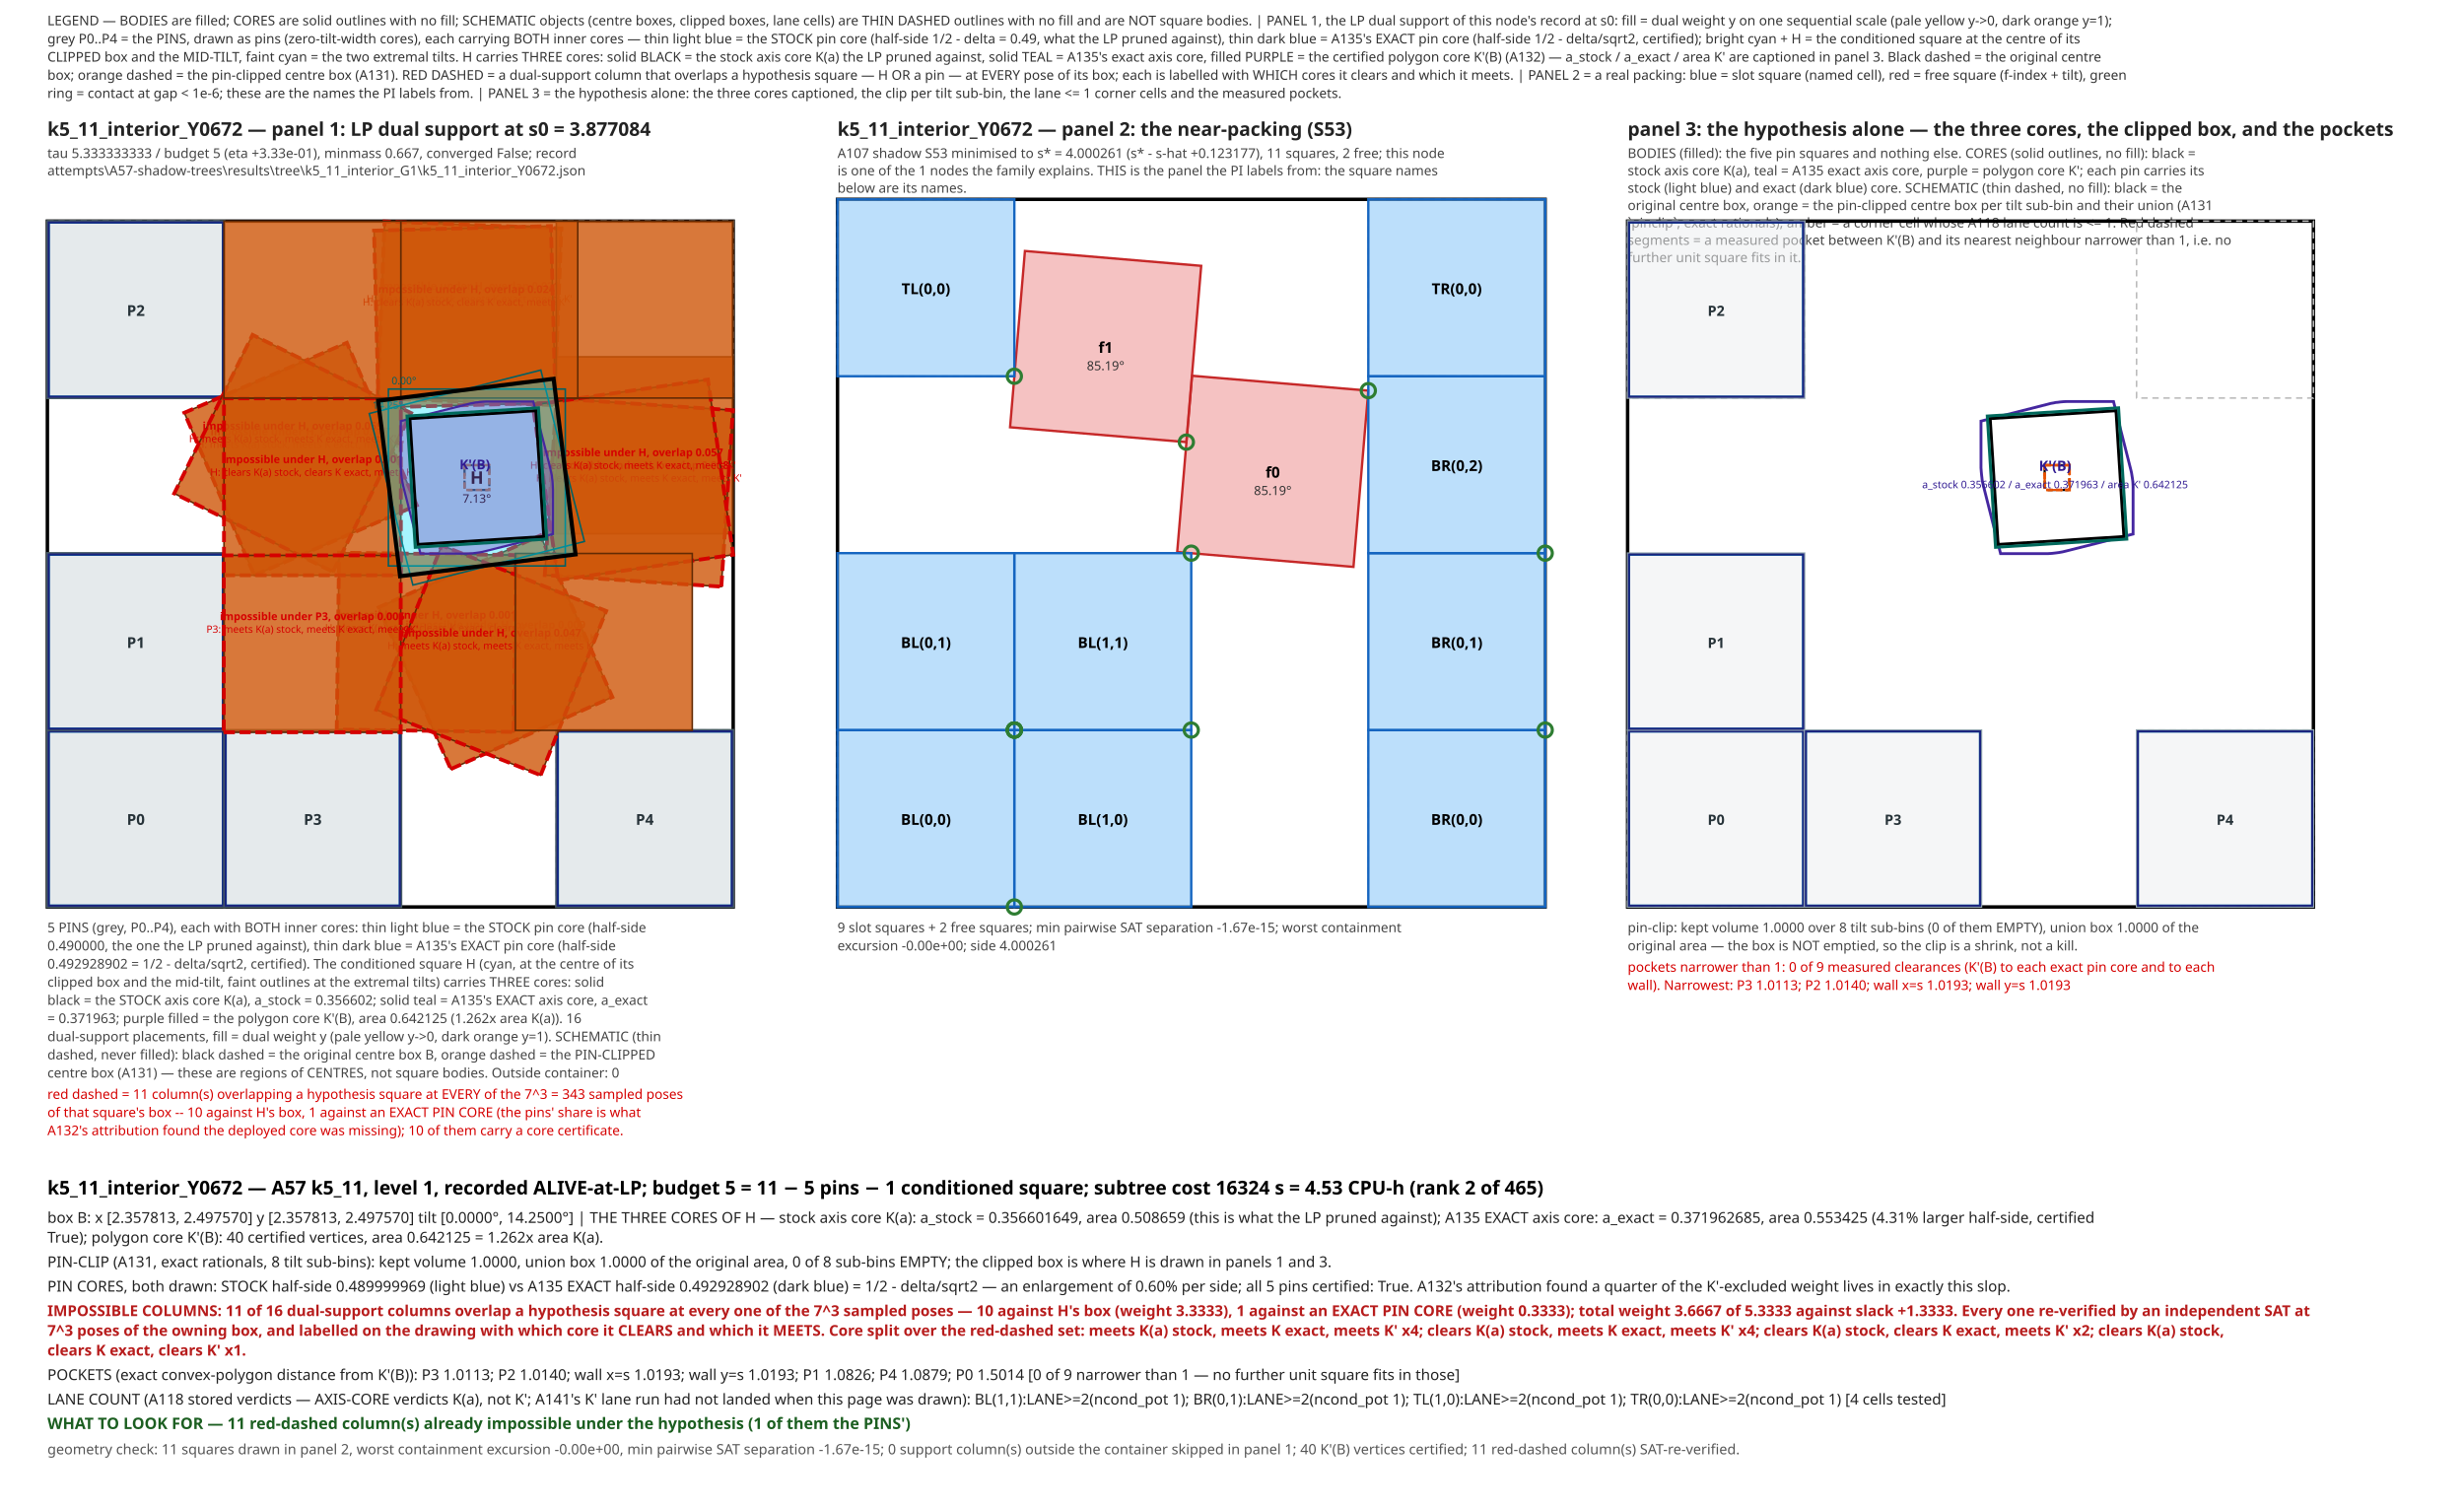
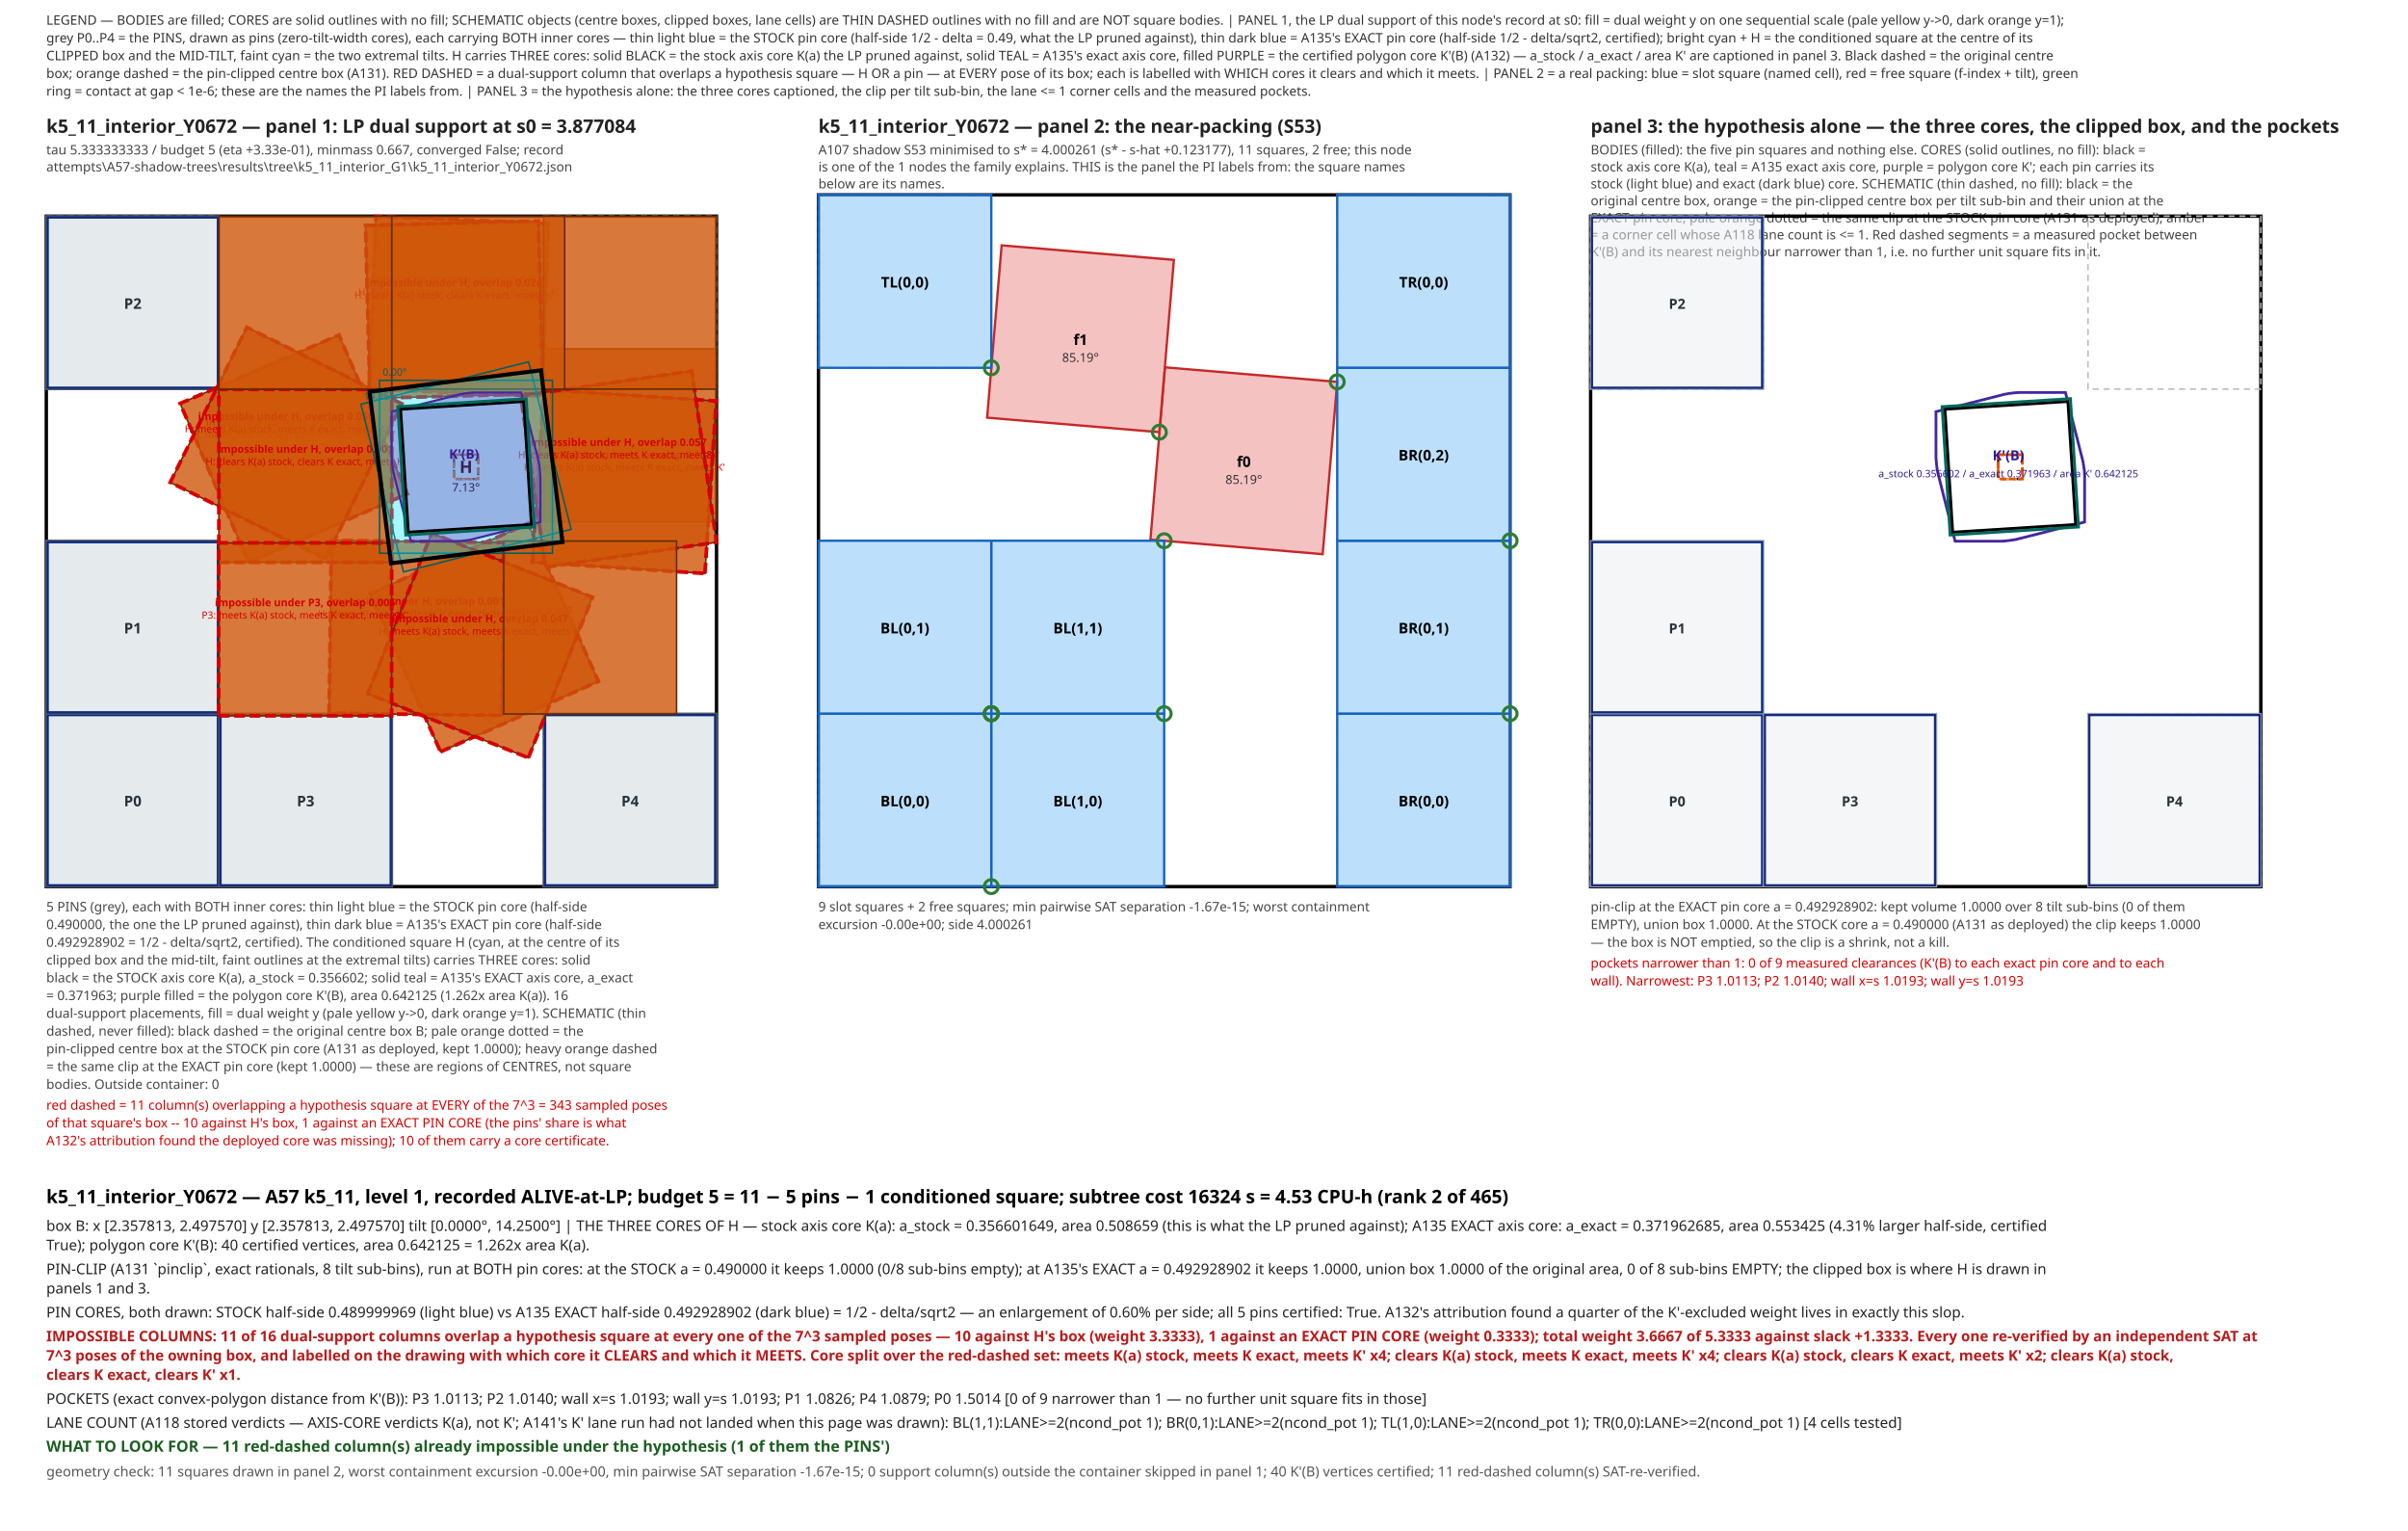
- <svg xmlns="http://www.w3.org/2000/svg" width="1560" height="955" font-family="Segoe UI, sans-serif" style="background:#fff">
+ <svg xmlns="http://www.w3.org/2000/svg" width="1560" height="991" font-family="Segoe UI, sans-serif" style="background:#fff">
  <text x="30.0" y="16.0" font-size="8.5" fill="#333" text-anchor="start">LEGEND — BODIES are filled; CORES are solid outlines with no fill; SCHEMATIC objects (centre boxes, clipped boxes, lane cells) are THIN DASHED outlines with no fill and are NOT square bodies. | PANEL 1, the LP dual support of this node's record at s0: fill = dual weight y on one sequential scale (pale yellow y-&gt;0, dark orange y=1);</text>
  <text x="30.0" y="27.5" font-size="8.5" fill="#333" text-anchor="start">grey P0..P4 = the PINS, drawn as pins (zero-tilt-width cores), each carrying BOTH inner cores — thin light blue = the STOCK pin core (half-side 1/2 - delta = 0.49, what the LP pruned against), thin dark blue = A135's EXACT pin core (half-side 1/2 - delta/sqrt2, certified); bright cyan + H = the conditioned square at the centre of its</text>
  <text x="30.0" y="39.0" font-size="8.5" fill="#333" text-anchor="start">CLIPPED box and the MID-TILT, faint cyan = the two extremal tilts. H carries THREE cores: solid BLACK = the stock axis core K(a) the LP pruned against, solid TEAL = A135's exact axis core, filled PURPLE = the certified polygon core K'(B) (A132) — a_stock / a_exact / area K' are captioned in panel 3. Black dashed = the original centre</text>
  <text x="30.0" y="50.5" font-size="8.5" fill="#333" text-anchor="start">box; orange dashed = the pin-clipped centre box (A131). RED DASHED = a dual-support column that overlaps a hypothesis square — H OR a pin — at EVERY pose of its box; each is labelled with WHICH cores it clears and which it meets. | PANEL 2 = a real packing: blue = slot square (named cell), red = free square (f-index + tilt), green</text>
  <text x="30.0" y="62.0" font-size="8.5" fill="#333" text-anchor="start">ring = contact at gap &lt; 1e-6; these are the names the PI labels from. | PANEL 3 = the hypothesis alone: the three cores captioned, the clip per tilt sub-bin, the lane &lt;= 1 corner cells and the measured pockets.</text>
  <text x="30.0" y="86.0" font-size="12" fill="#222" text-anchor="start" font-weight="bold">k5_11_interior_Y0672 — panel 1: LP dual support at s0 = 3.877084</text>
  <text x="30.0" y="100.0" font-size="8.5" fill="#444" text-anchor="start">tau 5.333333333 / budget 5 (eta +3.33e-01), minmass 0.667, converged False; record</text>
  <text x="30.0" y="111.0" font-size="8.5" fill="#444" text-anchor="start">attempts\A57-shadow-trees\results\tree\k5_11_interior_G1\k5_11_interior_Y0672.json</text>
  <rect x="30" y="140.0" width="434.2" height="434.2" fill="none" stroke="#000" stroke-width="2.2" />
  <rect x="30.0" y="462.2" width="112" height="112" fill="none" stroke="#bbb" stroke-width="1" stroke-dasharray="4,3" />
  <rect x="352.2" y="462.2" width="112" height="112" fill="none" stroke="#bbb" stroke-width="1" stroke-dasharray="4,3" />
  <rect x="30.0" y="140.0" width="112" height="112" fill="none" stroke="#bbb" stroke-width="1" stroke-dasharray="4,3" />
  <rect x="352.2" y="140.0" width="112" height="112" fill="none" stroke="#bbb" stroke-width="1" stroke-dasharray="4,3" />
  <polygon points="30.0,574.2 142.0,574.2 142.0,462.2 30.0,462.2" fill="#cfd8dc" fill-opacity="0.55" stroke="#455a64" stroke-width="1.4" />
  <polygon points="31.1,573.1 140.9,573.1 140.9,463.4 31.1,463.4" fill="none" fill-opacity="0.00" stroke="#01579b" stroke-width="1.0" />
  <polygon points="30.8,573.4 141.2,573.4 141.2,463.0 30.8,463.0" fill="none" fill-opacity="0.00" stroke="#1a237e" stroke-width="1.2" />
  <text x="86.0" y="522.2" font-size="9.5" fill="#263238" text-anchor="middle" font-weight="bold">P0</text>
  <polygon points="30.0,462.2 142.0,462.2 142.0,350.2 30.0,350.2" fill="#cfd8dc" fill-opacity="0.55" stroke="#455a64" stroke-width="1.4" />
  <polygon points="31.1,461.1 140.9,461.1 140.9,351.4 31.1,351.4" fill="none" fill-opacity="0.00" stroke="#01579b" stroke-width="1.0" />
  <polygon points="30.8,461.4 141.2,461.4 141.2,351.0 30.8,351.0" fill="none" fill-opacity="0.00" stroke="#1a237e" stroke-width="1.2" />
  <text x="86.0" y="410.2" font-size="9.5" fill="#263238" text-anchor="middle" font-weight="bold">P1</text>
  <polygon points="30.0,252.0 142.0,252.0 142.0,140.0 30.0,140.0" fill="#cfd8dc" fill-opacity="0.55" stroke="#455a64" stroke-width="1.4" />
  <polygon points="31.1,250.9 140.9,250.9 140.9,141.1 31.1,141.1" fill="none" fill-opacity="0.00" stroke="#01579b" stroke-width="1.0" />
  <polygon points="30.8,251.2 141.2,251.2 141.2,140.8 30.8,140.8" fill="none" fill-opacity="0.00" stroke="#1a237e" stroke-width="1.2" />
  <text x="86.0" y="200.0" font-size="9.5" fill="#263238" text-anchor="middle" font-weight="bold">P2</text>
  <polygon points="142.0,574.2 254.0,574.2 254.0,462.2 142.0,462.2" fill="#cfd8dc" fill-opacity="0.55" stroke="#455a64" stroke-width="1.4" />
  <polygon points="143.1,573.1 252.9,573.1 252.9,463.4 143.1,463.4" fill="none" fill-opacity="0.00" stroke="#01579b" stroke-width="1.0" />
  <polygon points="142.8,573.4 253.2,573.4 253.2,463.0 142.8,463.0" fill="none" fill-opacity="0.00" stroke="#1a237e" stroke-width="1.2" />
  <text x="198.0" y="522.2" font-size="9.5" fill="#263238" text-anchor="middle" font-weight="bold">P3</text>
  <polygon points="352.2,574.2 464.2,574.2 464.2,462.2 352.2,462.2" fill="#cfd8dc" fill-opacity="0.55" stroke="#455a64" stroke-width="1.4" />
  <polygon points="353.4,573.1 463.1,573.1 463.1,463.4 353.4,463.4" fill="none" fill-opacity="0.00" stroke="#01579b" stroke-width="1.0" />
  <polygon points="353.0,573.4 463.4,573.4 463.4,463.0 353.0,463.0" fill="none" fill-opacity="0.00" stroke="#1a237e" stroke-width="1.2" />
  <text x="408.2" y="522.2" font-size="9.5" fill="#263238" text-anchor="middle" font-weight="bold">P4</text>
  <polygon points="161.0,364.2 263.9,319.9 219.6,217.0 116.7,261.3" fill="hsl(24,92%,42%)" fill-opacity="0.80" stroke="hsl(24,92%,20%)" stroke-width="1.0" />
  <polygon points="161.0,364.2 263.9,319.9 219.6,217.0 116.7,261.3" fill="none" fill-opacity="0.00" stroke="#d50000" stroke-width="2.4" stroke-dasharray="7,3" />
  <text x="190.3" y="275.6" font-size="6.8" fill="#d50000" text-anchor="middle" font-weight="bold">impossible under H, overlap 0.047</text>
  <text x="190.3" y="283.6" font-size="6.4" fill="#d50000" text-anchor="middle">H: meets K(a) stock, meets K exact, meets K'</text>
  <polygon points="351.0,256.5 355.4,144.6 243.5,140.2 239.1,252.1" fill="hsl(24,92%,42%)" fill-opacity="0.80" stroke="hsl(24,92%,20%)" stroke-width="1.0" />
  <polygon points="351.0,256.5 355.4,144.6 243.5,140.2 239.1,252.1" fill="none" fill-opacity="0.00" stroke="#d50000" stroke-width="2.4" stroke-dasharray="7,3" />
  <text x="297.2" y="183.4" font-size="6.8" fill="#d50000" text-anchor="middle" font-weight="bold">impossible under H, overlap 0.021</text>
  <text x="297.2" y="191.4" font-size="6.4" fill="#d50000" text-anchor="middle">H: clears K(a) stock, meets K exact, meets K'</text>
  <polygon points="352.2,337.9 464.2,337.9 464.2,225.9 352.2,225.9" fill="hsl(24,92%,42%)" fill-opacity="0.80" stroke="hsl(24,92%,20%)" stroke-width="1.0" />
  <polygon points="239.7,258.0 351.7,255.0 348.8,143.1 236.8,146.0" fill="hsl(24,92%,42%)" fill-opacity="0.80" stroke="hsl(24,92%,20%)" stroke-width="1.0" />
  <polygon points="239.7,258.0 351.7,255.0 348.8,143.1 236.8,146.0" fill="none" fill-opacity="0.00" stroke="#d50000" stroke-width="2.4" stroke-dasharray="7,3" />
  <text x="294.3" y="185.5" font-size="6.8" fill="#d50000" text-anchor="middle" font-weight="bold">impossible under H, overlap 0.024</text>
  <text x="294.3" y="193.5" font-size="6.4" fill="#d50000" text-anchor="middle">H: clears K(a) stock, clears K exact, meets K'</text>
  <polygon points="285.4,486.9 387.7,441.3 342.1,339.0 239.8,384.5" fill="hsl(24,92%,42%)" fill-opacity="0.80" stroke="hsl(24,92%,20%)" stroke-width="1.0" />
  <polygon points="285.4,486.9 387.7,441.3 342.1,339.0 239.8,384.5" fill="none" fill-opacity="0.00" stroke="#d50000" stroke-width="2.4" stroke-dasharray="7,3" />
  <text x="313.7" y="397.9" font-size="6.8" fill="#d50000" text-anchor="middle" font-weight="bold">impossible under H, overlap 0.009</text>
  <text x="313.7" y="405.9" font-size="6.4" fill="#d50000" text-anchor="middle">H: clears K(a) stock, meets K exact, meets K'</text>
  <polygon points="325.2,463.4 326.7,351.4 214.7,349.9 213.2,461.9" fill="hsl(24,92%,42%)" fill-opacity="0.80" stroke="hsl(24,92%,20%)" stroke-width="1.0" />
  <polygon points="325.2,463.4 326.7,351.4 214.7,349.9 213.2,461.9" fill="none" fill-opacity="0.00" stroke="#d50000" stroke-width="2.4" stroke-dasharray="7,3" />
  <text x="270.0" y="391.7" font-size="6.8" fill="#d50000" text-anchor="middle" font-weight="bold">impossible under H, overlap 0.001</text>
  <text x="270.0" y="399.7" font-size="6.4" fill="#d50000" text-anchor="middle">H: clears K(a) stock, clears K exact, clears K'</text>
  <polygon points="342.3,490.8 383.8,386.8 279.7,345.3 238.2,449.3" fill="hsl(24,92%,42%)" fill-opacity="0.80" stroke="hsl(24,92%,20%)" stroke-width="1.0" />
  <polygon points="342.3,490.8 383.8,386.8 279.7,345.3 238.2,449.3" fill="none" fill-opacity="0.00" stroke="#d50000" stroke-width="2.4" stroke-dasharray="7,3" />
  <text x="311.0" y="403.0" font-size="6.8" fill="#d50000" text-anchor="middle" font-weight="bold">impossible under H, overlap 0.047</text>
  <text x="311.0" y="411.0" font-size="6.4" fill="#d50000" text-anchor="middle">H: meets K(a) stock, meets K exact, meets K'</text>
  <polygon points="456.7,371.4 464.0,259.7 352.3,252.3 344.9,364.1" fill="hsl(24,92%,42%)" fill-opacity="0.80" stroke="hsl(24,92%,20%)" stroke-width="1.0" />
  <polygon points="456.7,371.4 464.0,259.7 352.3,252.3 344.9,364.1" fill="none" fill-opacity="0.00" stroke="#d50000" stroke-width="2.4" stroke-dasharray="7,3" />
  <text x="404.5" y="296.9" font-size="6.8" fill="#d50000" text-anchor="middle" font-weight="bold">impossible under H, overlap 0.038</text>
  <text x="404.5" y="304.9" font-size="6.4" fill="#d50000" text-anchor="middle">H: clears K(a) stock, meets K exact, meets K'</text>
  <polygon points="210.8,362.0 260.3,261.5 159.9,212.0 110.3,312.4" fill="hsl(24,92%,42%)" fill-opacity="0.80" stroke="hsl(24,92%,20%)" stroke-width="1.0" />
  <polygon points="210.8,362.0 260.3,261.5 159.9,212.0 110.3,312.4" fill="none" fill-opacity="0.00" stroke="#d50000" stroke-width="2.4" stroke-dasharray="7,3" />
  <text x="185.3" y="272.0" font-size="6.8" fill="#d50000" text-anchor="middle" font-weight="bold">impossible under H, overlap 0.059</text>
  <text x="185.3" y="280.0" font-size="6.4" fill="#d50000" text-anchor="middle">H: meets K(a) stock, meets K exact, meets K'</text>
  <polygon points="353.4,367.3 464.2,351.2 448.2,240.3 337.3,256.4" fill="hsl(24,92%,42%)" fill-opacity="0.80" stroke="hsl(24,92%,20%)" stroke-width="1.0" />
  <polygon points="353.4,367.3 464.2,351.2 448.2,240.3 337.3,256.4" fill="none" fill-opacity="0.00" stroke="#d50000" stroke-width="2.4" stroke-dasharray="7,3" />
  <text x="400.8" y="288.8" font-size="6.8" fill="#d50000" text-anchor="middle" font-weight="bold">impossible under H, overlap 0.057</text>
  <text x="400.8" y="296.8" font-size="6.4" fill="#d50000" text-anchor="middle">H: clears K(a) stock, meets K exact, meets K'</text>
  <polygon points="141.8,364.2 253.8,364.2 253.8,252.2 141.8,252.2" fill="hsl(24,92%,42%)" fill-opacity="0.80" stroke="hsl(24,92%,20%)" stroke-width="1.0" />
  <polygon points="141.8,364.2 253.8,364.2 253.8,252.2 141.8,252.2" fill="none" fill-opacity="0.00" stroke="#d50000" stroke-width="2.4" stroke-dasharray="7,3" />
  <text x="197.8" y="293.2" font-size="6.8" fill="#d50000" text-anchor="middle" font-weight="bold">impossible under H, overlap 0.001</text>
  <text x="197.8" y="301.2" font-size="6.4" fill="#d50000" text-anchor="middle">H: clears K(a) stock, clears K exact, meets K'</text>
  <polygon points="253.8,252.0 253.8,140.0 141.8,140.0 141.8,252.0" fill="hsl(24,92%,42%)" fill-opacity="0.80" stroke="hsl(24,92%,20%)" stroke-width="1.0" />
  <polygon points="352.2,252.0 464.2,252.0 464.2,140.0 352.2,140.0" fill="hsl(24,92%,42%)" fill-opacity="0.80" stroke="hsl(24,92%,20%)" stroke-width="1.0" />
  <polygon points="253.8,252.0 365.8,252.0 365.8,140.0 253.8,140.0" fill="hsl(24,92%,42%)" fill-opacity="0.80" stroke="hsl(24,92%,20%)" stroke-width="1.0" />
  <polygon points="326.3,462.4 438.3,462.4 438.3,350.4 326.3,350.4" fill="hsl(24,92%,42%)" fill-opacity="0.80" stroke="hsl(24,92%,20%)" stroke-width="1.0" />
  <polygon points="141.7,463.6 253.7,463.6 253.7,351.6 141.7,351.6" fill="hsl(24,92%,42%)" fill-opacity="0.80" stroke="hsl(24,92%,20%)" stroke-width="1.0" />
  <polygon points="141.7,463.6 253.7,463.6 253.7,351.6 141.7,351.6" fill="none" fill-opacity="0.00" stroke="#d50000" stroke-width="2.4" stroke-dasharray="7,3" />
  <text x="197.7" y="392.6" font-size="6.8" fill="#d50000" text-anchor="middle" font-weight="bold">impossible under P3, overlap 0.005</text>
  <text x="197.7" y="400.6" font-size="6.4" fill="#d50000" text-anchor="middle">P3: meets K(a) stock, meets K exact, meets K'</text>
  <rect x="294.1" y="294.5" width="15.7" height="15.7" fill="none" fill-opacity="0.00" stroke="#000" stroke-width="1.4" stroke-dasharray="5,3" />
+   <rect x="294.1" y="294.5" width="15.7" height="15.7" fill="none" fill-opacity="0.00" stroke="#ffb74d" stroke-width="1.0" stroke-dasharray="2,3" />
  <rect x="294.1" y="294.5" width="15.7" height="15.7" fill="none" fill-opacity="0.00" stroke="#e65100" stroke-width="1.6" stroke-dasharray="4,2" />
  <polygon points="245.9,358.3 357.9,358.3 357.9,246.3 245.9,246.3" fill="#00e5ff" fill-opacity="0.00" stroke="#006064" stroke-width="1.0" />
  <text x="247.9" y="243.3" font-size="6.5" fill="#006064" text-anchor="start">0.00°</text>
  <polygon points="261.4,370.4 370.0,342.8 342.4,234.3 233.8,261.8" fill="#00e5ff" fill-opacity="0.00" stroke="#006064" stroke-width="1.0" />
  <text x="235.8" y="258.8" font-size="6.5" fill="#006064" text-anchor="start">14.25°</text>
  <polygon points="253.3,364.8 364.4,351.0 350.5,239.8 239.4,253.7" fill="#00e5ff" fill-opacity="0.35" stroke="#000" stroke-width="2.6" />
  <text x="301.9" y="306.3" font-size="11" fill="#000" text-anchor="middle" font-weight="bold">H</text>
  <text x="301.9" y="318.3" font-size="7.5" fill="#000" text-anchor="middle">7.13°</text>
  <polygon points="253.7,294.6 253.8,296.2 253.8,297.5 253.9,298.8 254.1,300.9 254.3,302.5 254.5,303.6 254.8,305.3 255.2,307.4 255.4,308.2 266.2,350.5 294.1,350.5 296.1,350.5 297.7,350.4 299.0,350.3 301.5,350.0 303.0,349.8 305.4,349.4 307.8,348.8 350.1,338.1 350.1,310.1 350.0,308.1 349.9,306.0 349.8,304.6 349.5,302.4 349.4,301.2 349.0,299.3 348.6,297.6 348.4,296.4 337.6,254.2 309.7,254.2 308.0,254.2 306.0,254.3 303.7,254.5 302.3,254.7 301.0,254.8 299.7,255.1 297.9,255.4 296.0,255.9 253.7,266.6" fill="#7e57c2" fill-opacity="0.42" stroke="#4527a0" stroke-width="1.4" />
  <polygon points="264.5,344.7 344.3,339.7 339.3,260.0 259.5,265.0" fill="none" fill-opacity="0.00" stroke="#000000" stroke-width="1.9" />
  <polygon points="262.9,346.5 346.1,341.3 340.9,258.2 257.7,263.4" fill="none" fill-opacity="0.00" stroke="#00695c" stroke-width="1.9" />
  <text x="300.6" y="297.1" font-size="8.5" fill="#311b92" text-anchor="middle" font-weight="bold">K'(B)</text>
-   <text x="30.0" y="590.2" font-size="8.5" fill="#444" text-anchor="start">5 PINS (grey, P0..P4), each with BOTH inner cores: thin light blue = the STOCK pin core (half-side</text>
+   <text x="30.0" y="590.2" font-size="8.5" fill="#444" text-anchor="start">5 PINS (grey), each with BOTH inner cores: thin light blue = the STOCK pin core (half-side</text>
  <text x="30.0" y="601.7" font-size="8.5" fill="#444" text-anchor="start">0.490000, the one the LP pruned against), thin dark blue = A135's EXACT pin core (half-side</text>
  <text x="30.0" y="613.2" font-size="8.5" fill="#444" text-anchor="start">0.492928902 = 1/2 - delta/sqrt2, certified). The conditioned square H (cyan, at the centre of its</text>
  <text x="30.0" y="624.7" font-size="8.5" fill="#444" text-anchor="start">clipped box and the mid-tilt, faint outlines at the extremal tilts) carries THREE cores: solid</text>
  <text x="30.0" y="636.2" font-size="8.5" fill="#444" text-anchor="start">black = the STOCK axis core K(a), a_stock = 0.356602; solid teal = A135's EXACT axis core, a_exact</text>
  <text x="30.0" y="647.7" font-size="8.5" fill="#444" text-anchor="start">= 0.371963; purple filled = the polygon core K'(B), area 0.642125 (1.262x area K(a)). 16</text>
  <text x="30.0" y="659.2" font-size="8.5" fill="#444" text-anchor="start">dual-support placements, fill = dual weight y (pale yellow y-&gt;0, dark orange y=1). SCHEMATIC (thin</text>
-   <text x="30.0" y="670.7" font-size="8.5" fill="#444" text-anchor="start">dashed, never filled): black dashed = the original centre box B, orange dashed = the PIN-CLIPPED</text>
-   <text x="30.0" y="682.2" font-size="8.5" fill="#444" text-anchor="start">centre box (A131) — these are regions of CENTRES, not square bodies. Outside container: 0</text>
-   <text x="30.0" y="695.7" font-size="8.5" fill="#d50000" text-anchor="start">red dashed = 11 column(s) overlapping a hypothesis square at EVERY of the 7^3 = 343 sampled poses</text>
-   <text x="30.0" y="707.2" font-size="8.5" fill="#d50000" text-anchor="start">of that square's box -- 10 against H's box, 1 against an EXACT PIN CORE (the pins' share is what</text>
-   <text x="30.0" y="718.7" font-size="8.5" fill="#d50000" text-anchor="start">A132's attribution found the deployed core was missing); 10 of them carry a core certificate.</text>
+   <text x="30.0" y="670.7" font-size="8.5" fill="#444" text-anchor="start">dashed, never filled): black dashed = the original centre box B; pale orange dotted = the</text>
+   <text x="30.0" y="682.2" font-size="8.5" fill="#444" text-anchor="start">pin-clipped centre box at the STOCK pin core (A131 as deployed, kept 1.0000); heavy orange dashed</text>
+   <text x="30.0" y="693.7" font-size="8.5" fill="#444" text-anchor="start">= the same clip at the EXACT pin core (kept 1.0000) — these are regions of CENTRES, not square</text>
+   <text x="30.0" y="705.2" font-size="8.5" fill="#444" text-anchor="start">bodies. Outside container: 0</text>
+   <text x="30.0" y="718.7" font-size="8.5" fill="#d50000" text-anchor="start">red dashed = 11 column(s) overlapping a hypothesis square at EVERY of the 7^3 = 343 sampled poses</text>
+   <text x="30.0" y="730.2" font-size="8.5" fill="#d50000" text-anchor="start">of that square's box -- 10 against H's box, 1 against an EXACT PIN CORE (the pins' share is what</text>
+   <text x="30.0" y="741.7" font-size="8.5" fill="#d50000" text-anchor="start">A132's attribution found the deployed core was missing); 10 of them carry a core certificate.</text>
  <text x="530.2" y="86.0" font-size="12" fill="#222" text-anchor="start" font-weight="bold">k5_11_interior_Y0672 — panel 2: the near-packing (S53)</text>
  <text x="530.2" y="100.0" font-size="8.5" fill="#444" text-anchor="start">A107 shadow S53 minimised to s* = 4.000261 (s* - s-hat +0.123177), 11 squares, 2 free; this node</text>
  <text x="530.2" y="111.0" font-size="8.5" fill="#444" text-anchor="start">is one of the 1 nodes the family explains. THIS is the panel the PI labels from: the square names</text>
  <text x="530.2" y="122.0" font-size="8.5" fill="#444" text-anchor="start">below are its names.</text>
  <rect x="530.233" y="126.2" width="448.0" height="448.0" fill="none" stroke="#000" stroke-width="2.2" />
  <rect x="530.2" y="462.2" width="112" height="112" fill="none" stroke="#bbb" stroke-width="1" stroke-dasharray="4,3" />
  <rect x="866.3" y="462.2" width="112" height="112" fill="none" stroke="#bbb" stroke-width="1" stroke-dasharray="4,3" />
  <rect x="530.2" y="126.2" width="112" height="112" fill="none" stroke="#bbb" stroke-width="1" stroke-dasharray="4,3" />
  <rect x="866.3" y="126.2" width="112" height="112" fill="none" stroke="#bbb" stroke-width="1" stroke-dasharray="4,3" />
  <polygon points="745.3,349.5 856.9,358.9 866.3,247.3 754.7,237.9" fill="#ef9a9a" fill-opacity="0.60" stroke="#c62828" stroke-width="1.5" />
  <text x="805.8" y="302.4" font-size="9.5" fill="#000" text-anchor="middle" font-weight="bold">f0</text>
  <text x="805.8" y="313.4" font-size="8" fill="#333" text-anchor="middle">85.19°</text>
  <polygon points="639.5,270.5 751.1,279.9 760.5,168.3 648.9,158.9" fill="#ef9a9a" fill-opacity="0.60" stroke="#c62828" stroke-width="1.5" />
  <text x="700.0" y="223.4" font-size="9.5" fill="#000" text-anchor="middle" font-weight="bold">f1</text>
  <text x="700.0" y="234.4" font-size="8" fill="#333" text-anchor="middle">85.19°</text>
  <polygon points="530.2,574.2 642.2,574.2 642.2,462.2 530.2,462.2" fill="#90caf9" fill-opacity="0.60" stroke="#1565c0" stroke-width="1.5" />
  <text x="586.2" y="522.2" font-size="9.5" fill="#000" text-anchor="middle" font-weight="bold">BL(0,0)</text>
  <polygon points="530.2,462.2 642.2,462.2 642.2,350.2 530.2,350.2" fill="#90caf9" fill-opacity="0.60" stroke="#1565c0" stroke-width="1.5" />
  <text x="586.2" y="410.2" font-size="9.5" fill="#000" text-anchor="middle" font-weight="bold">BL(0,1)</text>
  <polygon points="642.2,574.2 754.2,574.2 754.2,462.2 642.2,462.2" fill="#90caf9" fill-opacity="0.60" stroke="#1565c0" stroke-width="1.5" />
  <text x="698.2" y="522.2" font-size="9.5" fill="#000" text-anchor="middle" font-weight="bold">BL(1,0)</text>
  <polygon points="642.2,462.2 754.2,462.2 754.2,350.2 642.2,350.2" fill="#90caf9" fill-opacity="0.60" stroke="#1565c0" stroke-width="1.5" />
  <text x="698.2" y="410.2" font-size="9.5" fill="#000" text-anchor="middle" font-weight="bold">BL(1,1)</text>
  <polygon points="866.3,574.2 978.3,574.2 978.3,462.2 866.3,462.2" fill="#90caf9" fill-opacity="0.60" stroke="#1565c0" stroke-width="1.5" />
  <text x="922.3" y="522.2" font-size="9.5" fill="#000" text-anchor="middle" font-weight="bold">BR(0,0)</text>
  <polygon points="866.3,462.2 978.3,462.2 978.3,350.2 866.3,350.2" fill="#90caf9" fill-opacity="0.60" stroke="#1565c0" stroke-width="1.5" />
  <text x="922.3" y="410.2" font-size="9.5" fill="#000" text-anchor="middle" font-weight="bold">BR(0,1)</text>
  <polygon points="866.3,350.2 978.3,350.2 978.3,238.2 866.3,238.2" fill="#90caf9" fill-opacity="0.60" stroke="#1565c0" stroke-width="1.5" />
  <text x="922.3" y="298.2" font-size="9.5" fill="#000" text-anchor="middle" font-weight="bold">BR(0,2)</text>
  <polygon points="530.2,238.2 642.2,238.2 642.2,126.2 530.2,126.2" fill="#90caf9" fill-opacity="0.60" stroke="#1565c0" stroke-width="1.5" />
  <text x="586.2" y="186.2" font-size="9.5" fill="#000" text-anchor="middle" font-weight="bold">TL(0,0)</text>
  <polygon points="866.3,238.2 978.3,238.2 978.3,126.2 866.3,126.2" fill="#90caf9" fill-opacity="0.60" stroke="#1565c0" stroke-width="1.5" />
  <text x="922.3" y="186.2" font-size="9.5" fill="#000" text-anchor="middle" font-weight="bold">TR(0,0)</text>
  <circle cx="751.1" cy="279.9" r="4.5" fill="none" stroke="#2e7d32" stroke-width="2" />
  <circle cx="754.2" cy="350.2" r="4.5" fill="none" stroke="#2e7d32" stroke-width="2" />
  <circle cx="866.3" cy="247.3" r="4.5" fill="none" stroke="#2e7d32" stroke-width="2" />
  <circle cx="642.2" cy="238.2" r="4.5" fill="none" stroke="#2e7d32" stroke-width="2" />
  <circle cx="642.2" cy="462.2" r="4.5" fill="none" stroke="#2e7d32" stroke-width="2" />
  <circle cx="642.2" cy="574.2" r="4.5" fill="none" stroke="#2e7d32" stroke-width="2" />
  <circle cx="642.2" cy="462.2" r="4.5" fill="none" stroke="#2e7d32" stroke-width="2" />
  <circle cx="642.2" cy="462.2" r="4.5" fill="none" stroke="#2e7d32" stroke-width="2" />
  <circle cx="642.2" cy="462.2" r="4.5" fill="none" stroke="#2e7d32" stroke-width="2" />
  <circle cx="754.2" cy="462.2" r="4.5" fill="none" stroke="#2e7d32" stroke-width="2" />
  <circle cx="978.3" cy="462.2" r="4.5" fill="none" stroke="#2e7d32" stroke-width="2" />
  <circle cx="978.3" cy="350.2" r="4.5" fill="none" stroke="#2e7d32" stroke-width="2" />
  <text x="530.2" y="590.2" font-size="8.5" fill="#444" text-anchor="start">9 slot squares + 2 free squares; min pairwise SAT separation -1.67e-15; worst containment</text>
  <text x="530.2" y="601.7" font-size="8.5" fill="#444" text-anchor="start">excursion -0.00e+00; side 4.000261</text>
  <text x="1030.5" y="86.0" font-size="12" fill="#222" text-anchor="start" font-weight="bold">panel 3: the hypothesis alone — the three cores, the clipped box, and the pockets</text>
  <text x="1030.5" y="100.0" font-size="8.5" fill="#444" text-anchor="start">BODIES (filled): the five pin squares and nothing else. CORES (solid outlines, no fill): black =</text>
  <text x="1030.5" y="111.0" font-size="8.5" fill="#444" text-anchor="start">stock axis core K(a), teal = A135 exact axis core, purple = polygon core K'; each pin carries its</text>
  <text x="1030.5" y="122.0" font-size="8.5" fill="#444" text-anchor="start">stock (light blue) and exact (dark blue) core. SCHEMATIC (thin dashed, no fill): black = the</text>
-   <text x="1030.5" y="133.0" font-size="8.5" fill="#444" text-anchor="start">original centre box, orange = the pin-clipped centre box per tilt sub-bin and their union (A131</text>
-   <text x="1030.5" y="144.0" font-size="8.5" fill="#444" text-anchor="start">`pinclip`, exact rationals), amber = a corner cell whose A118 lane count is &lt;= 1. Red dashed</text>
-   <text x="1030.5" y="155.0" font-size="8.5" fill="#444" text-anchor="start">segments = a measured pocket between K'(B) and its nearest neighbour narrower than 1, i.e. no</text>
-   <text x="1030.5" y="166.0" font-size="8.5" fill="#444" text-anchor="start">further unit square fits in it.</text>
+   <text x="1030.5" y="133.0" font-size="8.5" fill="#444" text-anchor="start">original centre box, orange = the pin-clipped centre box per tilt sub-bin and their union at the</text>
+   <text x="1030.5" y="144.0" font-size="8.5" fill="#444" text-anchor="start">EXACT pin core, pale orange dotted = the same clip at the STOCK pin core (A131 as deployed), amber</text>
+   <text x="1030.5" y="155.0" font-size="8.5" fill="#444" text-anchor="start">= a corner cell whose A118 lane count is &lt;= 1. Red dashed segments = a measured pocket between</text>
+   <text x="1030.5" y="166.0" font-size="8.5" fill="#444" text-anchor="start">K'(B) and its nearest neighbour narrower than 1, i.e. no further unit square fits in it.</text>
  <rect x="1030.467" y="140.0" width="434.2" height="434.2" fill="none" stroke="#000" stroke-width="2.2" />
  <rect x="1030.5" y="462.2" width="112" height="112" fill="none" stroke="#bbb" stroke-width="1" stroke-dasharray="4,3" />
  <rect x="1352.7" y="462.2" width="112" height="112" fill="none" stroke="#bbb" stroke-width="1" stroke-dasharray="4,3" />
  <rect x="1030.5" y="140.0" width="112" height="112" fill="none" stroke="#bbb" stroke-width="1" stroke-dasharray="4,3" />
  <rect x="1352.7" y="140.0" width="112" height="112" fill="none" stroke="#bbb" stroke-width="1" stroke-dasharray="4,3" />
  <polygon points="1030.5,574.2 1142.5,574.2 1142.5,462.2 1030.5,462.2" fill="#eceff1" fill-opacity="0.50" stroke="#90a4ae" stroke-width="1.0" />
  <polygon points="1031.6,573.1 1141.3,573.1 1141.3,463.4 1031.6,463.4" fill="none" fill-opacity="0.00" stroke="#01579b" stroke-width="0.9" />
  <polygon points="1031.3,573.4 1141.7,573.4 1141.7,463.0 1031.3,463.0" fill="none" fill-opacity="0.00" stroke="#1a237e" stroke-width="1.2" />
  <text x="1086.5" y="522.2" font-size="9.0" fill="#263238" text-anchor="middle" font-weight="bold">P0</text>
  <polygon points="1030.5,462.2 1142.5,462.2 1142.5,350.2 1030.5,350.2" fill="#eceff1" fill-opacity="0.50" stroke="#90a4ae" stroke-width="1.0" />
  <polygon points="1031.6,461.1 1141.3,461.1 1141.3,351.4 1031.6,351.4" fill="none" fill-opacity="0.00" stroke="#01579b" stroke-width="0.9" />
  <polygon points="1031.3,461.4 1141.7,461.4 1141.7,351.0 1031.3,351.0" fill="none" fill-opacity="0.00" stroke="#1a237e" stroke-width="1.2" />
  <text x="1086.5" y="410.2" font-size="9.0" fill="#263238" text-anchor="middle" font-weight="bold">P1</text>
  <polygon points="1030.5,252.0 1142.5,252.0 1142.5,140.0 1030.5,140.0" fill="#eceff1" fill-opacity="0.50" stroke="#90a4ae" stroke-width="1.0" />
  <polygon points="1031.6,250.9 1141.3,250.9 1141.3,141.1 1031.6,141.1" fill="none" fill-opacity="0.00" stroke="#01579b" stroke-width="0.9" />
  <polygon points="1031.3,251.2 1141.7,251.2 1141.7,140.8 1031.3,140.8" fill="none" fill-opacity="0.00" stroke="#1a237e" stroke-width="1.2" />
  <text x="1086.5" y="200.0" font-size="9.0" fill="#263238" text-anchor="middle" font-weight="bold">P2</text>
  <polygon points="1142.5,574.2 1254.5,574.2 1254.5,462.2 1142.5,462.2" fill="#eceff1" fill-opacity="0.50" stroke="#90a4ae" stroke-width="1.0" />
  <polygon points="1143.6,573.1 1253.3,573.1 1253.3,463.4 1143.6,463.4" fill="none" fill-opacity="0.00" stroke="#01579b" stroke-width="0.9" />
  <polygon points="1143.3,573.4 1253.7,573.4 1253.7,463.0 1143.3,463.0" fill="none" fill-opacity="0.00" stroke="#1a237e" stroke-width="1.2" />
  <text x="1198.5" y="522.2" font-size="9.0" fill="#263238" text-anchor="middle" font-weight="bold">P3</text>
  <polygon points="1352.7,574.2 1464.7,574.2 1464.7,462.2 1352.7,462.2" fill="#eceff1" fill-opacity="0.50" stroke="#90a4ae" stroke-width="1.0" />
  <polygon points="1353.8,573.1 1463.6,573.1 1463.6,463.4 1353.8,463.4" fill="none" fill-opacity="0.00" stroke="#01579b" stroke-width="0.9" />
  <polygon points="1353.5,573.4 1463.9,573.4 1463.9,463.0 1353.5,463.0" fill="none" fill-opacity="0.00" stroke="#1a237e" stroke-width="1.2" />
  <text x="1408.7" y="522.2" font-size="9.0" fill="#263238" text-anchor="middle" font-weight="bold">P4</text>
  <rect x="1294.5" y="294.5" width="15.7" height="15.7" fill="none" fill-opacity="0.00" stroke="#000" stroke-width="1.4" stroke-dasharray="5,3" />
  <rect x="1294.5" y="294.5" width="15.7" height="15.7" fill="none" fill-opacity="0.00" stroke="#e65100" stroke-width="0.8" stroke-dasharray="2,2" />
  <rect x="1294.5" y="294.5" width="15.7" height="15.7" fill="none" fill-opacity="0.00" stroke="#e65100" stroke-width="0.8" stroke-dasharray="2,2" />
  <rect x="1294.5" y="294.5" width="15.7" height="15.7" fill="none" fill-opacity="0.00" stroke="#e65100" stroke-width="0.8" stroke-dasharray="2,2" />
  <rect x="1294.5" y="294.5" width="15.7" height="15.7" fill="none" fill-opacity="0.00" stroke="#e65100" stroke-width="0.8" stroke-dasharray="2,2" />
  <rect x="1294.5" y="294.5" width="15.7" height="15.7" fill="none" fill-opacity="0.00" stroke="#e65100" stroke-width="0.8" stroke-dasharray="2,2" />
  <rect x="1294.5" y="294.5" width="15.7" height="15.7" fill="none" fill-opacity="0.00" stroke="#e65100" stroke-width="0.8" stroke-dasharray="2,2" />
  <rect x="1294.5" y="294.5" width="15.7" height="15.7" fill="none" fill-opacity="0.00" stroke="#e65100" stroke-width="0.8" stroke-dasharray="2,2" />
  <rect x="1294.5" y="294.5" width="15.7" height="15.7" fill="none" fill-opacity="0.00" stroke="#e65100" stroke-width="0.8" stroke-dasharray="2,2" />
+   <rect x="1294.5" y="294.5" width="15.7" height="15.7" fill="none" fill-opacity="0.00" stroke="#ffb74d" stroke-width="1.0" stroke-dasharray="2,3" />
  <rect x="1294.5" y="294.5" width="15.7" height="15.7" fill="none" fill-opacity="0.00" stroke="#e65100" stroke-width="1.8" stroke-dasharray="4,2" />
  <polygon points="1254.2,294.6 1254.2,296.2 1254.3,297.5 1254.4,298.8 1254.6,300.9 1254.8,302.5 1254.9,303.6 1255.2,305.3 1255.7,307.4 1255.9,308.2 1266.6,350.5 1294.6,350.5 1296.6,350.5 1298.2,350.4 1299.5,350.3 1302.0,350.0 1303.5,349.8 1305.8,349.4 1308.3,348.8 1350.5,338.1 1350.5,310.1 1350.5,308.1 1350.4,306.0 1350.3,304.6 1350.0,302.4 1349.8,301.2 1349.5,299.3 1349.1,297.6 1348.8,296.4 1338.1,254.2 1310.1,254.2 1308.5,254.2 1306.4,254.3 1304.2,254.5 1302.8,254.7 1301.5,254.8 1300.2,255.1 1298.4,255.4 1296.5,255.9 1254.2,266.6" fill="none" fill-opacity="0.00" stroke="#4527a0" stroke-width="1.8" />
  <polygon points="1265.0,344.7 1344.7,339.7 1339.7,260.0 1260.0,265.0" fill="none" fill-opacity="0.00" stroke="#000000" stroke-width="1.9" />
  <polygon points="1263.4,346.5 1346.5,341.3 1341.3,258.2 1258.2,263.4" fill="none" fill-opacity="0.00" stroke="#00695c" stroke-width="1.9" />
  <text x="1301.1" y="298.1" font-size="9.0" fill="#311b92" text-anchor="middle" font-weight="bold">K'(B)</text>
  <text x="1301.1" y="309.1" font-size="6.6" fill="#311b92" text-anchor="middle">a_stock 0.356602 / a_exact 0.371963 / area K' 0.642125</text>
-   <text x="1030.5" y="590.2" font-size="8.5" fill="#444" text-anchor="start">pin-clip: kept volume 1.0000 over 8 tilt sub-bins (0 of them EMPTY), union box 1.0000 of the</text>
-   <text x="1030.5" y="601.7" font-size="8.5" fill="#444" text-anchor="start">original area — the box is NOT emptied, so the clip is a shrink, not a kill.</text>
-   <text x="1030.5" y="615.2" font-size="8.5" fill="#d50000" text-anchor="start">pockets narrower than 1: 0 of 9 measured clearances (K'(B) to each exact pin core and to each</text>
-   <text x="1030.5" y="626.7" font-size="8.5" fill="#d50000" text-anchor="start">wall). Narrowest: P3 1.0113; P2 1.0140; wall x=s 1.0193; wall y=s 1.0193</text>
-   <text x="30.0" y="756.2" font-size="12" fill="#000" text-anchor="start" font-weight="bold">k5_11_interior_Y0672 — A57 k5_11, level 1, recorded ALIVE-at-LP; budget 5 = 11 − 5 pins − 1 conditioned square; subtree cost 16324 s = 4.53 CPU-h (rank 2 of 465)</text>
-   <text x="30.0" y="774.2" font-size="9.5" fill="#222" text-anchor="start">box B: x [2.357813, 2.497570] y [2.357813, 2.497570] tilt [0.0000°, 14.2500°] | THE THREE CORES OF H — stock axis core K(a): a_stock = 0.356601649, area 0.508659 (this is what the LP pruned against); A135 EXACT axis core: a_exact = 0.371962685, area 0.553425 (4.31% larger half-side, certified</text>
-   <text x="30.0" y="786.7" font-size="9.5" fill="#222" text-anchor="start">True); polygon core K'(B): 40 certified vertices, area 0.642125 = 1.262x area K(a).</text>
-   <text x="30.0" y="802.2" font-size="9.5" fill="#222" text-anchor="start">PIN-CLIP (A131, exact rationals, 8 tilt sub-bins): kept volume 1.0000, union box 1.0000 of the original area, 0 of 8 sub-bins EMPTY; the clipped box is where H is drawn in panels 1 and 3.</text>
-   <text x="30.0" y="817.7" font-size="9.5" fill="#222" text-anchor="start">PIN CORES, both drawn: STOCK half-side 0.489999969 (light blue) vs A135 EXACT half-side 0.492928902 (dark blue) = 1/2 - delta/sqrt2 — an enlargement of 0.60% per side; all 5 pins certified: True. A132's attribution found a quarter of the K'-excluded weight lives in exactly this slop.</text>
-   <text x="30.0" y="833.2" font-size="9.5" fill="#b71c1c" text-anchor="start" font-weight="bold">IMPOSSIBLE COLUMNS: 11 of 16 dual-support columns overlap a hypothesis square at every one of the 7^3 sampled poses — 10 against H's box (weight 3.3333), 1 against an EXACT PIN CORE (weight 0.3333); total weight 3.6667 of 5.3333 against slack +1.3333. Every one re-verified by an independent SAT at</text>
-   <text x="30.0" y="845.7" font-size="9.5" fill="#b71c1c" text-anchor="start" font-weight="bold">7^3 poses of the owning box, and labelled on the drawing with which core it CLEARS and which it MEETS. Core split over the red-dashed set: meets K(a) stock, meets K exact, meets K' x4; clears K(a) stock, meets K exact, meets K' x4; clears K(a) stock, clears K exact, meets K' x2; clears K(a) stock,</text>
-   <text x="30.0" y="858.2" font-size="9.5" fill="#b71c1c" text-anchor="start" font-weight="bold">clears K exact, clears K' x1.</text>
-   <text x="30.0" y="873.7" font-size="9.5" fill="#222" text-anchor="start">POCKETS (exact convex-polygon distance from K'(B)): P3 1.0113; P2 1.0140; wall x=s 1.0193; wall y=s 1.0193; P1 1.0826; P4 1.0879; P0 1.5014 [0 of 9 narrower than 1 — no further unit square fits in those]</text>
-   <text x="30.0" y="889.2" font-size="9.5" fill="#222" text-anchor="start">LANE COUNT (A118 stored verdicts — AXIS-CORE verdicts K(a), not K'; A141's K' lane run had not landed when this page was drawn): BL(1,1):LANE&gt;=2(ncond_pot 1); BR(0,1):LANE&gt;=2(ncond_pot 1); TL(1,0):LANE&gt;=2(ncond_pot 1); TR(0,0):LANE&gt;=2(ncond_pot 1) [4 cells tested]</text>
-   <text x="30.0" y="904.7" font-size="10" fill="#1b5e20" text-anchor="start" font-weight="bold">WHAT TO LOOK FOR — 11 red-dashed column(s) already impossible under the hypothesis (1 of them the PINS')</text>
-   <text x="30.0" y="920.7" font-size="9.0" fill="#555" text-anchor="start">geometry check: 11 squares drawn in panel 2, worst containment excursion -0.00e+00, min pairwise SAT separation -1.67e-15; 0 support column(s) outside the container skipped in panel 1; 40 K'(B) vertices certified; 11 red-dashed column(s) SAT-re-verified.</text>
+   <text x="1030.5" y="590.2" font-size="8.5" fill="#444" text-anchor="start">pin-clip at the EXACT pin core a = 0.492928902: kept volume 1.0000 over 8 tilt sub-bins (0 of them</text>
+   <text x="1030.5" y="601.7" font-size="8.5" fill="#444" text-anchor="start">EMPTY), union box 1.0000. At the STOCK core a = 0.490000 (A131 as deployed) the clip keeps 1.0000</text>
+   <text x="1030.5" y="613.2" font-size="8.5" fill="#444" text-anchor="start">— the box is NOT emptied, so the clip is a shrink, not a kill.</text>
+   <text x="1030.5" y="626.7" font-size="8.5" fill="#d50000" text-anchor="start">pockets narrower than 1: 0 of 9 measured clearances (K'(B) to each exact pin core and to each</text>
+   <text x="1030.5" y="638.2" font-size="8.5" fill="#d50000" text-anchor="start">wall). Narrowest: P3 1.0113; P2 1.0140; wall x=s 1.0193; wall y=s 1.0193</text>
+   <text x="30.0" y="779.2" font-size="12" fill="#000" text-anchor="start" font-weight="bold">k5_11_interior_Y0672 — A57 k5_11, level 1, recorded ALIVE-at-LP; budget 5 = 11 − 5 pins − 1 conditioned square; subtree cost 16324 s = 4.53 CPU-h (rank 2 of 465)</text>
+   <text x="30.0" y="797.2" font-size="9.5" fill="#222" text-anchor="start">box B: x [2.357813, 2.497570] y [2.357813, 2.497570] tilt [0.0000°, 14.2500°] | THE THREE CORES OF H — stock axis core K(a): a_stock = 0.356601649, area 0.508659 (this is what the LP pruned against); A135 EXACT axis core: a_exact = 0.371962685, area 0.553425 (4.31% larger half-side, certified</text>
+   <text x="30.0" y="809.7" font-size="9.5" fill="#222" text-anchor="start">True); polygon core K'(B): 40 certified vertices, area 0.642125 = 1.262x area K(a).</text>
+   <text x="30.0" y="825.2" font-size="9.5" fill="#222" text-anchor="start">PIN-CLIP (A131 `pinclip`, exact rationals, 8 tilt sub-bins), run at BOTH pin cores: at the STOCK a = 0.490000 it keeps 1.0000 (0/8 sub-bins empty); at A135's EXACT a = 0.492928902 it keeps 1.0000, union box 1.0000 of the original area, 0 of 8 sub-bins EMPTY; the clipped box is where H is drawn in</text>
+   <text x="30.0" y="837.7" font-size="9.5" fill="#222" text-anchor="start">panels 1 and 3.</text>
+   <text x="30.0" y="853.2" font-size="9.5" fill="#222" text-anchor="start">PIN CORES, both drawn: STOCK half-side 0.489999969 (light blue) vs A135 EXACT half-side 0.492928902 (dark blue) = 1/2 - delta/sqrt2 — an enlargement of 0.60% per side; all 5 pins certified: True. A132's attribution found a quarter of the K'-excluded weight lives in exactly this slop.</text>
+   <text x="30.0" y="868.7" font-size="9.5" fill="#b71c1c" text-anchor="start" font-weight="bold">IMPOSSIBLE COLUMNS: 11 of 16 dual-support columns overlap a hypothesis square at every one of the 7^3 sampled poses — 10 against H's box (weight 3.3333), 1 against an EXACT PIN CORE (weight 0.3333); total weight 3.6667 of 5.3333 against slack +1.3333. Every one re-verified by an independent SAT at</text>
+   <text x="30.0" y="881.2" font-size="9.5" fill="#b71c1c" text-anchor="start" font-weight="bold">7^3 poses of the owning box, and labelled on the drawing with which core it CLEARS and which it MEETS. Core split over the red-dashed set: meets K(a) stock, meets K exact, meets K' x4; clears K(a) stock, meets K exact, meets K' x4; clears K(a) stock, clears K exact, meets K' x2; clears K(a) stock,</text>
+   <text x="30.0" y="893.7" font-size="9.5" fill="#b71c1c" text-anchor="start" font-weight="bold">clears K exact, clears K' x1.</text>
+   <text x="30.0" y="909.2" font-size="9.5" fill="#222" text-anchor="start">POCKETS (exact convex-polygon distance from K'(B)): P3 1.0113; P2 1.0140; wall x=s 1.0193; wall y=s 1.0193; P1 1.0826; P4 1.0879; P0 1.5014 [0 of 9 narrower than 1 — no further unit square fits in those]</text>
+   <text x="30.0" y="924.7" font-size="9.5" fill="#222" text-anchor="start">LANE COUNT (A118 stored verdicts — AXIS-CORE verdicts K(a), not K'; A141's K' lane run had not landed when this page was drawn): BL(1,1):LANE&gt;=2(ncond_pot 1); BR(0,1):LANE&gt;=2(ncond_pot 1); TL(1,0):LANE&gt;=2(ncond_pot 1); TR(0,0):LANE&gt;=2(ncond_pot 1) [4 cells tested]</text>
+   <text x="30.0" y="940.2" font-size="10" fill="#1b5e20" text-anchor="start" font-weight="bold">WHAT TO LOOK FOR — 11 red-dashed column(s) already impossible under the hypothesis (1 of them the PINS')</text>
+   <text x="30.0" y="956.2" font-size="9.0" fill="#555" text-anchor="start">geometry check: 11 squares drawn in panel 2, worst containment excursion -0.00e+00, min pairwise SAT separation -1.67e-15; 0 support column(s) outside the container skipped in panel 1; 40 K'(B) vertices certified; 11 red-dashed column(s) SAT-re-verified.</text>
</svg>
